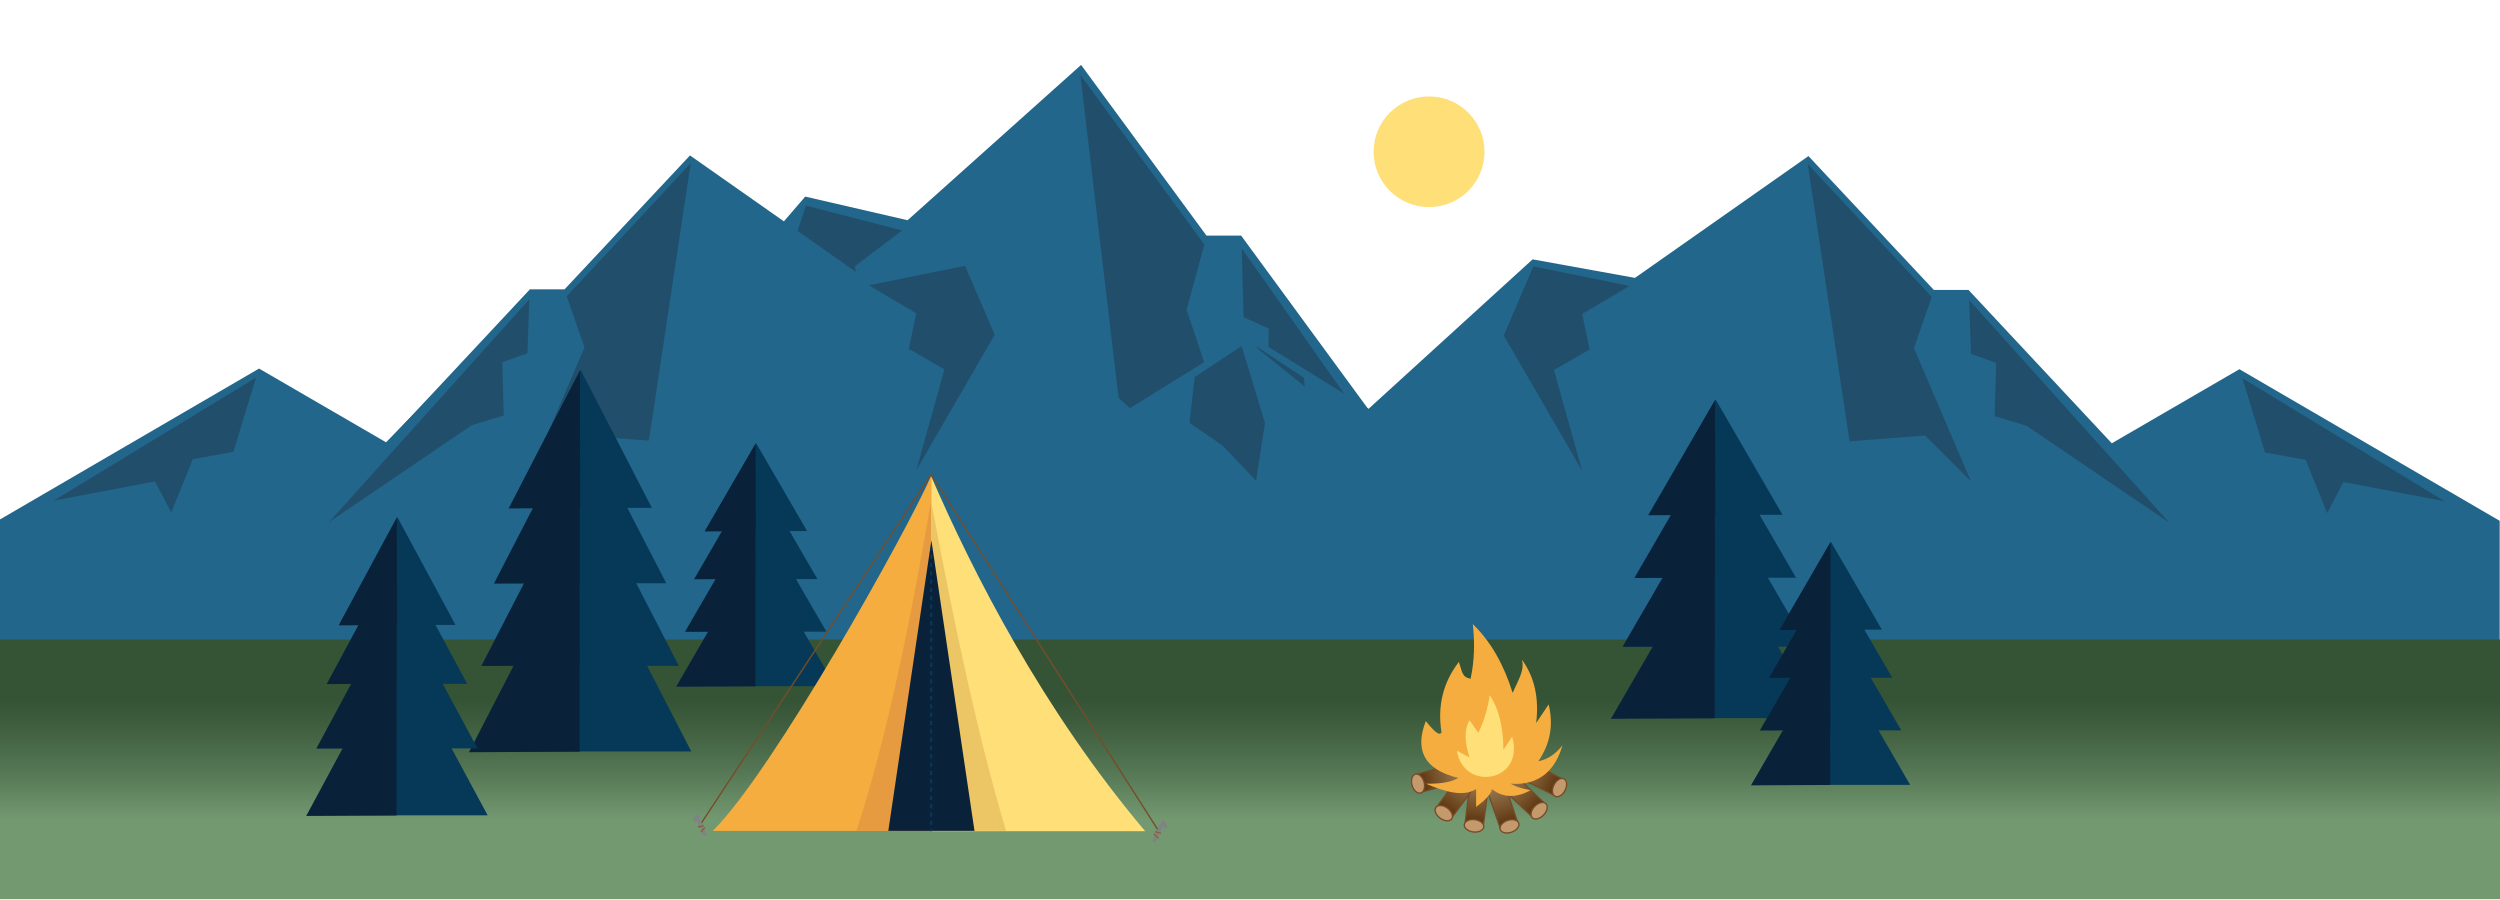
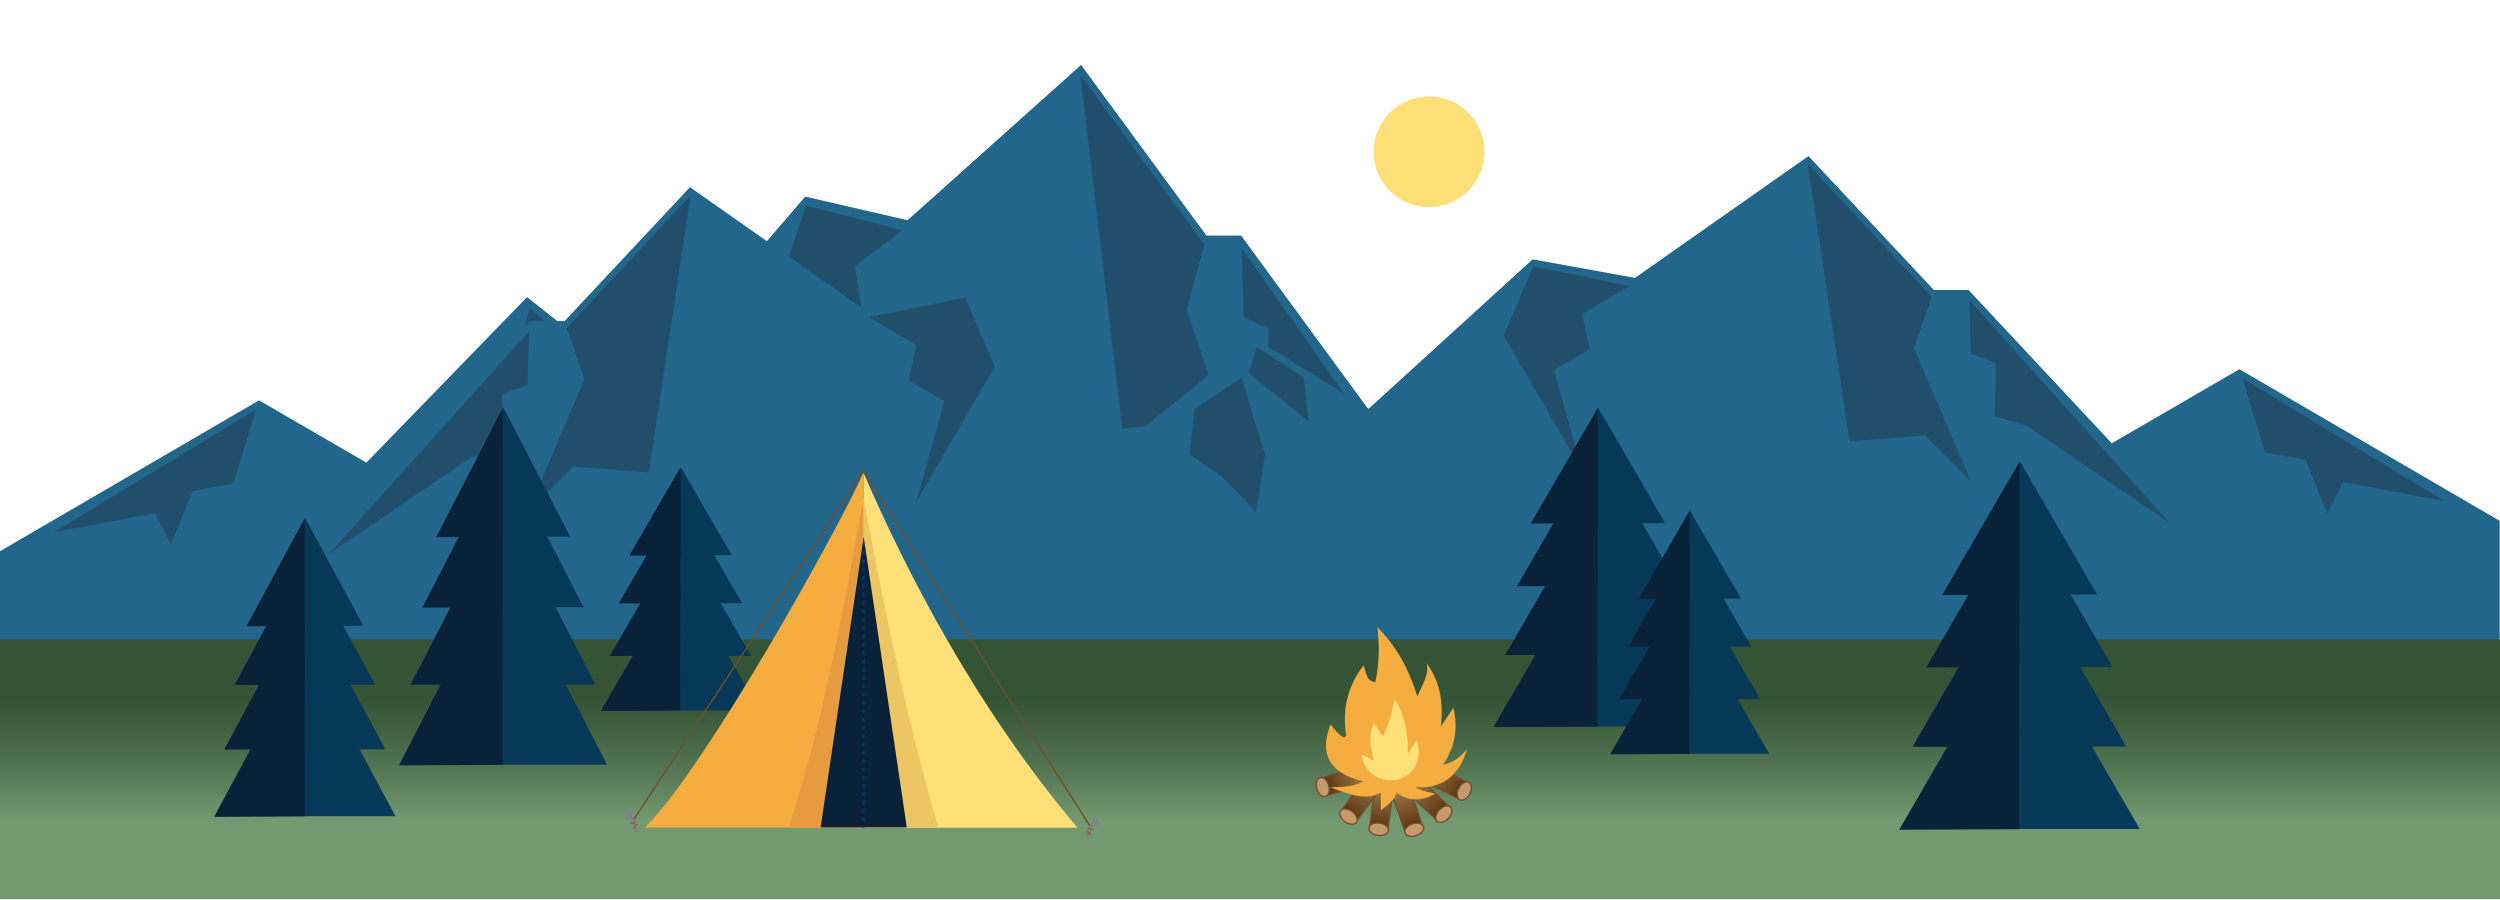
<svg xmlns="http://www.w3.org/2000/svg" version="1.1" id="Layer_1" x="0px" y="0px" viewBox="0 0 3620 1303" style="enable-background:new 0 0 3620 1303;" xml:space="preserve">
  <style type="text/css">
	.st0{fill:#22668C;}
	.st1{fill:#214F6B;}
	.st2{fill:url(#SVGID_1_);}
	.st3{fill:#FFDF77;}
	.st4{fill:#063958;}
	.st5{fill:#09223A;}
	.st6{fill:#F4AD3E;}
	.st7{fill:#E69B41;}
	.st8{fill:none;stroke:#754C29;stroke-width:2;stroke-miterlimit:10;}
	.st9{fill:#ECC565;}
	.st10{fill:none;stroke:#063958;stroke-width:3;stroke-miterlimit:10;}
	.st11{fill:none;stroke:#063958;stroke-width:3;stroke-miterlimit:10;stroke-dasharray:6.023,6.023;}
	.st12{fill:none;stroke:#808285;stroke-width:5;stroke-miterlimit:10;}
	.st13{fill:none;stroke:#8B5E3C;stroke-width:2;stroke-miterlimit:10;}
- 	.st14{fill:url(#SVGID_00000054977580204862261890000003979564098726331303_);stroke:#754C29;stroke-width:2;stroke-miterlimit:10;}
+ 	.st14{fill:url(#SVGID_00000163059564866460411850000002377885760765735824_);stroke:#754C29;stroke-width:2;stroke-miterlimit:10;}
	.st15{fill:#C49A6C;stroke:#754C29;stroke-width:2;stroke-miterlimit:10;}
- 	.st16{fill:url(#SVGID_00000134972334494449976800000000196811707677265059_);stroke:#754C29;stroke-width:2;stroke-miterlimit:10;}
- 	.st17{fill:url(#SVGID_00000160181560064577666250000008178536870842418348_);stroke:#754C29;stroke-width:2;stroke-miterlimit:10;}
- 	.st18{fill:url(#SVGID_00000111893901788173444370000008700991088539066031_);stroke:#754C29;stroke-width:2;stroke-miterlimit:10;}
- 	.st19{fill:url(#SVGID_00000083087604169412026290000013177473724082719914_);stroke:#754C29;stroke-width:2;stroke-miterlimit:10;}
- 	.st20{fill:url(#SVGID_00000085950683505339973230000014495676319865755777_);stroke:#754C29;stroke-width:2;stroke-miterlimit:10;}
+ 	.st16{fill:url(#SVGID_00000093174638909685982220000013292284351702865287_);stroke:#754C29;stroke-width:2;stroke-miterlimit:10;}
+ 	.st17{fill:url(#SVGID_00000145054129944612920730000017863433271759877040_);stroke:#754C29;stroke-width:2;stroke-miterlimit:10;}
+ 	.st18{fill:url(#SVGID_00000155142624018971044600000010945313259142655658_);stroke:#754C29;stroke-width:2;stroke-miterlimit:10;}
+ 	.st19{fill:url(#SVGID_00000130630528690334726880000011505233508962554292_);stroke:#754C29;stroke-width:2;stroke-miterlimit:10;}
+ 	.st20{fill:url(#SVGID_00000074431453060407711820000000114655206079202206_);stroke:#754C29;stroke-width:2;stroke-miterlimit:10;}
</style>
  <g>
    <polygon class="st0" points="2566.32,767.41 2189.4,487.49 2004.63,624.27 1797.17,341.17 1746.96,341.17 1565.4,94 1314.18,318.9    1165.96,284.67 928.43,560.65 763.11,430.23 406.19,797.94 406.19,998.03 2566.32,998.03  " />
    <polygon class="st1" points="1564.31,108.37 1624.9,620.68 1734.21,609.9 1800.74,694.51 1718.18,448.43 1743.91,354.1  " />
    <polygon class="st1" points="1167.05,297.7 1124.16,425.19 1237.82,675.37 1196.96,488.93 1248.54,451.16 1237.82,385.54    1306.35,333.71  " />
    <polygon class="st1" points="766.57,445.81 732.79,587.87 745.66,694.51 794.98,628.89 842.16,587.87 834.66,503.11  " />
    <polygon class="st1" points="2193.81,504.19 2226.42,641.19 2285.4,654.86 2316.49,753.29 2340.08,695.87 2486.98,731.42  " />
    <polygon class="st1" points="1798.06,359.71 1800.74,459.36 1837.2,475.77 1835.05,574.2 1881.16,591.97 2088.1,771.07  " />
  </g>
  <g>
    <polygon class="st0" points="3619.56,754.16 3242.64,534.61 3057.87,641.89 2850.41,419.84 2800.2,419.84 2618.63,225.99    2367.41,402.38 2219.19,375.54 1981.66,591.99 1816.34,489.7 1459.42,778.1 1459.42,935.03 3619.56,935.03  " />
    <polygon class="st1" points="2617.55,237.26 2678.13,639.07 2787.44,630.61 2853.98,696.97 2771.41,503.97 2797.15,429.99  " />
    <polygon class="st1" points="2220.28,385.75 2177.39,485.74 2291.05,681.96 2250.2,535.74 2301.77,506.12 2291.05,454.65    2359.58,414  " />
    <polygon class="st1" points="1819.8,501.92 1786.03,613.34 1798.89,696.97 1848.22,645.51 1895.4,613.34 1887.89,546.86  " />
    <polygon class="st1" points="3247.04,547.7 3279.66,655.16 3338.63,665.88 3369.72,743.08 3393.31,698.05 3540.21,725.92  " />
    <polygon class="st1" points="2851.3,434.39 2853.98,512.55 2890.43,525.42 2888.29,602.62 2934.4,616.56 3141.34,757.02  " />
  </g>
  <g>
-     <polygon class="st0" points="-1.83,753.22 375.09,533.67 559.86,640.95 767.32,418.91 817.53,418.91 999.09,225.05 1250.31,401.44    1398.53,374.6 1636.06,591.05 1801.38,488.76 2158.3,777.16 2158.3,934.1 -1.83,934.1  " />
-     <polygon class="st1" points="1000.17,236.32 939.59,638.14 830.28,629.68 763.75,696.04 846.31,503.03 820.57,429.05  " />
-     <polygon class="st1" points="1397.44,384.81 1440.33,484.81 1326.67,681.03 1367.53,534.8 1315.95,505.18 1326.67,453.71    1258.14,413.06  " />
-     <polygon class="st1" points="1797.92,500.98 1831.7,612.4 1818.83,696.04 1769.51,644.57 1722.33,612.4 1729.83,545.92  " />
-     <polygon class="st1" points="370.68,546.77 338.07,654.22 279.09,664.94 248,742.14 224.41,697.11 77.51,724.99  " />
-     <polygon class="st1" points="766.43,433.46 763.75,511.61 727.29,524.48 729.43,601.68 683.33,615.62 476.39,756.08  " />
+     <polygon class="st0" points="-1.83,799.22 375.09,579.67 559.86,686.95 767.32,464.91 817.53,464.91 999.09,271.05 1250.31,447.44    1398.53,420.6 1636.06,637.05 1801.38,534.76 2158.3,823.16 2158.3,980.1 -1.83,980.1  " />
+     <polygon class="st1" points="1000.17,282.32 939.59,684.14 830.28,675.68 763.75,742.04 846.31,549.03 820.57,475.05  " />
+     <polygon class="st1" points="1397.44,430.81 1440.33,530.81 1326.67,727.03 1367.53,580.8 1315.95,551.18 1326.67,499.71    1258.14,459.06  " />
+     <polygon class="st1" points="1797.92,546.98 1831.7,658.4 1818.83,742.04 1769.51,690.57 1722.33,658.4 1729.83,591.92  " />
+     <polygon class="st1" points="370.68,592.77 338.07,700.22 279.09,710.94 248,788.14 224.41,743.11 77.51,770.99  " />
+     <polygon class="st1" points="766.43,479.46 763.75,557.61 727.29,570.48 729.43,647.68 683.33,661.62 476.39,802.08  " />
  </g>
  <linearGradient id="SVGID_1_" gradientUnits="userSpaceOnUse" x1="1809.5" y1="926" x2="1809.5" y2="1302">
    <stop offset="0.233" style="stop-color:#355436" />
    <stop offset="0.331" style="stop-color:#3E5E3E" />
    <stop offset="0.514" style="stop-color:#567855" />
    <stop offset="0.694" style="stop-color:#739971" />
  </linearGradient>
  <rect x="-1" y="926" class="st2" width="3621" height="376" />
  <ellipse class="st3" cx="2069.29" cy="219.75" rx="80.31" ry="80.12" />
  <g>
-     <polygon class="st4" points="681.1,1088.13 745.07,964.2 698.69,964.2 760.45,844.56 716.58,844.56 772.93,735.39 737.47,735.39    840.68,535.44 943.89,735.39 908.41,735.39 964.77,844.56 921.29,844.56 983.05,964.2 937.06,964.2 1001.03,1088.13  " />
-     <polygon class="st5" points="678.97,1089.25 743.61,964.04 696.95,964.29 758.66,844.74 715.24,844.98 771.48,736.01 736.58,736.2    839.79,536.25 840.07,735.64 839.52,735.65 839.67,844.31 839.35,844.31 839.52,963.52 839.2,963.52 839.38,1088.38  " />
+     <polygon class="st4" points="579.65,1107.2 639.5,991.23 596.1,991.23 653.9,879.27 612.85,879.27 665.58,777.11 632.39,777.11    728.97,590 825.56,777.11 792.36,777.11 845.1,879.27 804.41,879.27 862.21,991.23 819.17,991.23 879.03,1107.2  " />
+     <polygon class="st5" points="577.65,1108.25 638.14,991.08 594.48,991.31 652.22,879.44 611.59,879.66 664.22,777.69    631.56,777.87 728.14,590.76 728.41,777.35 727.89,777.35 728.03,879.04 727.73,879.04 727.89,990.59 727.59,990.6 727.76,1107.44     " />
  </g>
  <g>
-     <polygon class="st4" points="980.58,993.61 1026.37,914.68 993.17,914.68 1037.38,838.47 1005.97,838.47 1046.31,768.94    1020.92,768.94 1094.8,641.58 1168.68,768.94 1143.29,768.94 1183.63,838.47 1152.51,838.47 1196.72,914.68 1163.8,914.68    1209.59,993.61  " />
-     <polygon class="st5" points="979.05,994.33 1025.32,914.58 991.92,914.73 1036.09,838.59 1005.01,838.74 1045.27,769.34    1020.29,769.46 1094.17,642.1 1094.37,769.1 1093.97,769.1 1094.08,838.32 1093.86,838.32 1093.98,914.25 1093.75,914.25    1093.87,993.78  " />
+     <polygon class="st4" points="871.58,1028.61 917.37,949.68 884.17,949.68 928.38,873.47 896.97,873.47 937.31,803.94    911.92,803.94 985.8,676.58 1059.68,803.94 1034.29,803.94 1074.63,873.47 1043.51,873.47 1087.72,949.68 1054.8,949.68    1100.59,1028.61  " />
+     <polygon class="st5" points="870.05,1029.33 916.32,949.58 882.92,949.73 927.09,873.59 896.01,873.74 936.27,804.34    911.29,804.46 985.17,677.1 985.37,804.1 984.97,804.1 985.08,873.32 984.86,873.32 984.98,949.25 984.75,949.25 984.87,1028.78     " />
  </g>
  <g>
-     <polygon class="st4" points="2334.55,1039.85 2394.55,936.41 2351.05,936.41 2408.99,836.53 2367.83,836.53 2420.69,745.4    2387.42,745.4 2484.25,578.49 2581.07,745.4 2547.79,745.4 2600.66,836.53 2559.87,836.53 2617.81,936.41 2574.67,936.41    2634.68,1039.85  " />
-     <polygon class="st5" points="2332.55,1040.79 2393.18,936.27 2349.41,936.47 2407.3,836.69 2366.57,836.88 2419.33,745.92    2386.59,746.08 2483.41,579.17 2483.68,745.61 2483.16,745.62 2483.3,836.32 2483.01,836.32 2483.16,935.84 2482.86,935.84    2483.03,1040.07  " />
+     <polygon class="st4" points="2164.55,1051.85 2224.55,948.41 2181.05,948.41 2238.99,848.53 2197.83,848.53 2250.69,757.4    2217.42,757.4 2314.25,590.49 2411.07,757.4 2377.79,757.4 2430.66,848.53 2389.87,848.53 2447.81,948.41 2404.67,948.41    2464.68,1051.85  " />
+     <polygon class="st5" points="2162.55,1052.79 2223.18,948.27 2179.41,948.47 2237.3,848.69 2196.57,848.88 2249.33,757.92    2216.59,758.08 2313.41,591.17 2313.68,757.61 2313.16,757.62 2313.3,848.32 2313.01,848.32 2313.16,947.84 2312.86,947.84    2313.03,1052.07  " />
  </g>
  <g>
-     <polygon class="st4" points="2536.91,1136.47 2582.7,1057.54 2549.5,1057.54 2593.71,981.33 2562.3,981.33 2602.64,911.79    2577.26,911.79 2651.14,784.44 2725.02,911.79 2699.62,911.79 2739.96,981.33 2708.84,981.33 2753.05,1057.54 2720.13,1057.54    2765.92,1136.47  " />
-     <polygon class="st5" points="2535.39,1137.18 2581.65,1057.43 2548.25,1057.59 2592.42,981.45 2561.34,981.59 2601.6,912.19    2576.62,912.31 2650.5,784.95 2650.7,911.96 2650.3,911.96 2650.41,981.17 2650.19,981.17 2650.31,1057.1 2650.08,1057.1    2650.21,1136.63  " />
+     <polygon class="st4" points="2332.91,1091.47 2378.7,1012.54 2345.5,1012.54 2389.71,936.33 2358.3,936.33 2398.64,866.79    2373.26,866.79 2447.14,739.44 2521.02,866.79 2495.62,866.79 2535.96,936.33 2504.84,936.33 2549.05,1012.54 2516.13,1012.54    2561.92,1091.47  " />
+     <polygon class="st5" points="2331.39,1092.18 2377.65,1012.43 2344.25,1012.59 2388.42,936.45 2357.34,936.59 2397.6,867.19    2372.62,867.31 2446.5,739.95 2446.7,866.96 2446.3,866.96 2446.41,936.17 2446.19,936.17 2446.31,1012.1 2446.08,1012.1    2446.21,1091.63  " />
  </g>
  <g>
-     <path class="st6" d="M1348.14,689.26c-33.25,77.02-229.27,428.51-316.14,513.96h316.14V689.26z" />
-     <path class="st7" d="M1348.14,726.45c-32.08,186.05-66.75,351.83-108.12,476.78h108.12V726.45z" />
-     <line class="st8" x1="1348.14" y1="686.93" x2="1676.42" y2="1201.23" />
-     <line class="st8" x1="1348.14" y1="686.93" x2="1011.63" y2="1197.73" />
-     <path class="st3" d="M1348.32,689.6c60.84,140.56,162.01,338.94,309.88,513.96h-309.88V689.6z" />
-     <path class="st9" d="M1348.44,726.28c33.82,182.31,69.36,347.14,108.37,476.78l-108.37,0V726.28z" />
-     <polygon class="st5" points="1348.66,782.46 1411.04,1203.06 1286.27,1203.06  " />
+     <path class="st6" d="M1250.14,684.26c-33.25,77.02-229.27,428.51-316.14,513.96h316.14V684.26z" />
+     <path class="st7" d="M1250.14,721.45c-32.08,186.05-66.75,351.83-108.12,476.78h108.12V721.45z" />
+     <line class="st8" x1="1250.14" y1="681.93" x2="1578.42" y2="1196.23" />
+     <line class="st8" x1="1250.14" y1="681.93" x2="913.63" y2="1192.73" />
+     <path class="st3" d="M1250.32,684.6c60.84,140.56,162.01,338.94,309.88,513.96h-309.88V684.6z" />
+     <path class="st9" d="M1250.44,721.28c33.82,182.31,69.36,347.14,108.37,476.78l-108.37,0V721.28z" />
+     <polygon class="st5" points="1250.66,777.46 1313.04,1198.06 1188.27,1198.06  " />
    <g>
-       <line class="st4" x1="1348.32" y1="794.02" x2="1348.32" y2="1203.56" />
+       <line class="st4" x1="1250.32" y1="789.02" x2="1250.32" y2="1198.56" />
      <g>
-         <line class="st10" x1="1348.32" y1="794.02" x2="1348.32" y2="797.02" />
-         <line class="st11" x1="1348.32" y1="803.04" x2="1348.32" y2="1197.55" />
-         <line class="st10" x1="1348.32" y1="1200.56" x2="1348.32" y2="1203.56" />
+         <line class="st10" x1="1250.32" y1="789.02" x2="1250.32" y2="792.02" />
+         <line class="st11" x1="1250.32" y1="798.04" x2="1250.32" y2="1192.55" />
+         <line class="st10" x1="1250.32" y1="1195.56" x2="1250.32" y2="1198.56" />
      </g>
    </g>
    <g>
-       <line class="st12" x1="1008.42" y1="1179.06" x2="1020.75" y2="1209.98" />
-       <line class="st12" x1="1008.64" y1="1181.48" x2="1005.74" y2="1190.15" />
-       <line class="st13" x1="1014.85" y1="1204.73" x2="1020.75" y2="1198.31" />
-       <line class="st13" x1="1011.63" y1="1197.73" x2="1019.14" y2="1195.4" />
+       <line class="st12" x1="910.42" y1="1174.06" x2="922.75" y2="1204.98" />
+       <line class="st12" x1="910.64" y1="1176.48" x2="907.74" y2="1185.15" />
+       <line class="st13" x1="916.85" y1="1199.73" x2="922.75" y2="1193.31" />
+       <line class="st13" x1="913.63" y1="1192.73" x2="921.14" y2="1190.4" />
    </g>
    <g>
-       <line class="st12" x1="1685.08" y1="1188.08" x2="1670.63" y2="1219" />
-       <line class="st12" x1="1684.82" y1="1190.49" x2="1688.22" y2="1199.16" />
-       <line class="st13" x1="1677.54" y1="1213.75" x2="1670.63" y2="1207.33" />
-       <line class="st13" x1="1681.31" y1="1206.75" x2="1672.52" y2="1204.41" />
+       <line class="st12" x1="1587.08" y1="1183.08" x2="1572.63" y2="1214" />
+       <line class="st12" x1="1586.82" y1="1185.49" x2="1590.22" y2="1194.16" />
+       <line class="st13" x1="1579.54" y1="1208.75" x2="1572.63" y2="1202.33" />
+       <line class="st13" x1="1583.31" y1="1201.75" x2="1574.52" y2="1199.41" />
    </g>
  </g>
  <g>
    <g>
-       <linearGradient id="SVGID_00000116195997474685338220000009336937023349537169_" gradientUnits="userSpaceOnUse" x1="1840.946" y1="434.155" x2="2005.556" y2="434.155" gradientTransform="matrix(0.8551 0.4358 -0.4331 0.8497 729.6313 -103.151)">
+       <linearGradient id="SVGID_00000093178692698255063910000012423454464273194136_" gradientUnits="userSpaceOnUse" x1="1715.199" y1="504.531" x2="1879.81" y2="504.531" gradientTransform="matrix(0.8551 0.4358 -0.4331 0.8497 729.6313 -103.151)">
        <stop offset="1.491781e-07" style="stop-color:#C1AB82" />
        <stop offset="0.187" style="stop-color:#BEA77E" />
        <stop offset="0.355" style="stop-color:#B49B72" />
        <stop offset="0.517" style="stop-color:#A5885F" />
        <stop offset="0.674" style="stop-color:#916F47" />
        <stop offset="0.827" style="stop-color:#78532B" />
        <stop offset="0.962" style="stop-color:#603913" />
        <stop offset="1" style="stop-color:#603913" />
      </linearGradient>
-       <polygon style="fill:url(#SVGID_00000116195997474685338220000009336937023349537169_);stroke:#754C29;stroke-width:2;stroke-miterlimit:10;" points="    2250.43,1151.68 2109.68,1079.94 2121.8,1056.16 2262.55,1127.9   " />
-       <ellipse transform="matrix(0.4541 -0.891 0.891 0.4541 216.5855 2634.492)" class="st15" cx="2258.12" cy="1140.51" rx="14.18" ry="9.02" />
-       <linearGradient id="SVGID_00000180326408067055668750000000746501388888543918_" gradientUnits="userSpaceOnUse" x1="1591.706" y1="346.406" x2="1756.317" y2="346.406" gradientTransform="matrix(0.695 0.6619 -0.6577 0.6906 1234.459 -229.0716)">
+       <polygon style="fill:url(#SVGID_00000093178692698255063910000012423454464273194136_);stroke:#754C29;stroke-width:2;stroke-miterlimit:10;" points="    2112.43,1156.68 1971.68,1084.94 1983.8,1061.16 2124.55,1132.9   " />
+       <ellipse transform="matrix(0.4541 -0.891 0.891 0.4541 136.7956 2514.27)" class="st15" cx="2120.12" cy="1145.51" rx="14.18" ry="9.02" />
+       <linearGradient id="SVGID_00000163755725486850183880000001900525112491306385_" gradientUnits="userSpaceOnUse" x1="1491.174" y1="449.992" x2="1655.784" y2="449.992" gradientTransform="matrix(0.695 0.6619 -0.6577 0.6906 1234.459 -229.0716)">
        <stop offset="1.491781e-07" style="stop-color:#C1AB82" />
        <stop offset="0.187" style="stop-color:#BEA77E" />
        <stop offset="0.355" style="stop-color:#B49B72" />
        <stop offset="0.517" style="stop-color:#A5885F" />
        <stop offset="0.674" style="stop-color:#916F47" />
        <stop offset="0.827" style="stop-color:#78532B" />
        <stop offset="0.962" style="stop-color:#603913" />
        <stop offset="1" style="stop-color:#603913" />
      </linearGradient>
-       <polygon style="fill:url(#SVGID_00000180326408067055668750000000746501388888543918_);stroke:#754C29;stroke-width:2;stroke-miterlimit:10;" points="    2218,1182.29 2103.6,1073.34 2122.01,1054.01 2236.41,1162.96   " />
-       <ellipse transform="matrix(0.6897 -0.7241 0.7241 0.6897 -158.3512 1978.075)" class="st15" cx="2228.56" cy="1173.78" rx="14.18" ry="9.02" />
-       <linearGradient id="SVGID_00000131361912899440861220000013398239800492448169_" gradientUnits="userSpaceOnUse" x1="1156.57" y1="341.504" x2="1321.181" y2="341.504" gradientTransform="matrix(0.3121 0.9076 -0.9019 0.3101 2080.629 -110.1026)">
+       <polygon style="fill:url(#SVGID_00000163755725486850183880000001900525112491306385_);stroke:#754C29;stroke-width:2;stroke-miterlimit:10;" points="    2080,1187.29 1965.6,1078.34 1984.01,1059.01 2098.41,1167.96   " />
+       <ellipse transform="matrix(0.6897 -0.7241 0.7241 0.6897 -204.7999 1879.695)" class="st15" cx="2090.56" cy="1178.78" rx="14.18" ry="9.02" />
+       <linearGradient id="SVGID_00000114785243122852927980000008738558137901778108_" gradientUnits="userSpaceOnUse" x1="1114.74" y1="480.041" x2="1279.351" y2="480.041" gradientTransform="matrix(0.3121 0.9076 -0.9019 0.3101 2080.629 -110.1026)">
        <stop offset="1.491781e-07" style="stop-color:#C1AB82" />
        <stop offset="0.187" style="stop-color:#BEA77E" />
        <stop offset="0.355" style="stop-color:#B49B72" />
        <stop offset="0.517" style="stop-color:#A5885F" />
        <stop offset="0.674" style="stop-color:#916F47" />
        <stop offset="0.827" style="stop-color:#78532B" />
        <stop offset="0.962" style="stop-color:#603913" />
        <stop offset="1" style="stop-color:#603913" />
      </linearGradient>
-       <polygon style="fill:url(#SVGID_00000131361912899440861220000013398239800492448169_);stroke:#754C29;stroke-width:2;stroke-miterlimit:10;" points="    2172.31,1199.2 2120.94,1049.81 2146.18,1041.13 2197.55,1190.52   " />
-       <ellipse transform="matrix(0.9457 -0.3252 0.3252 0.9457 -270.2934 775.7105)" class="st15" cx="2185.6" cy="1196.51" rx="14.18" ry="9.02" />
-       <linearGradient id="SVGID_00000174568226645897325050000006161287186558070667_" gradientUnits="userSpaceOnUse" x1="782.913" y1="530.554" x2="947.524" y2="530.554" gradientTransform="matrix(-0.1194 0.9523 -0.9463 -0.1187 2749.879 354.6244)">
+       <polygon style="fill:url(#SVGID_00000114785243122852927980000008738558137901778108_);stroke:#754C29;stroke-width:2;stroke-miterlimit:10;" points="    2034.31,1204.2 1982.94,1054.81 2008.18,1046.13 2059.55,1195.52   " />
+       <ellipse transform="matrix(0.9457 -0.3252 0.3252 0.9457 -279.4186 731.1091)" class="st15" cx="2047.6" cy="1201.51" rx="14.18" ry="9.02" />
+       <linearGradient id="SVGID_00000024714412930016289180000015606629328077687955_" gradientUnits="userSpaceOnUse" x1="805.976" y1="673.473" x2="970.587" y2="673.473" gradientTransform="matrix(-0.1194 0.9523 -0.9463 -0.1187 2749.879 354.6244)">
        <stop offset="1.491781e-07" style="stop-color:#C1AB82" />
        <stop offset="0.187" style="stop-color:#BEA77E" />
        <stop offset="0.355" style="stop-color:#B49B72" />
        <stop offset="0.517" style="stop-color:#A5885F" />
        <stop offset="0.674" style="stop-color:#916F47" />
        <stop offset="0.827" style="stop-color:#78532B" />
        <stop offset="0.962" style="stop-color:#603913" />
        <stop offset="1" style="stop-color:#603913" />
      </linearGradient>
-       <polygon style="fill:url(#SVGID_00000174568226645897325050000006161287186558070667_);stroke:#754C29;stroke-width:2;stroke-miterlimit:10;" points="    2121.41,1192.29 2141.07,1035.53 2167.55,1038.85 2147.89,1195.61   " />
-       <ellipse transform="matrix(0.1244 -0.9922 0.9922 0.1244 682.4773 3164.864)" class="st15" cx="2134.53" cy="1195.72" rx="9.02" ry="14.18" />
-       <linearGradient id="SVGID_00000082349514880247960610000011530709100629820095_" gradientUnits="userSpaceOnUse" x1="514.425" y1="901.988" x2="679.036" y2="901.988" gradientTransform="matrix(-0.5695 0.7725 -0.7677 -0.5659 3170.696 1161.701)">
+       <polygon style="fill:url(#SVGID_00000024714412930016289180000015606629328077687955_);stroke:#754C29;stroke-width:2;stroke-miterlimit:10;" points="    1983.41,1197.29 2003.07,1040.53 2029.55,1043.85 2009.89,1200.61   " />
+       <ellipse transform="matrix(0.1244 -0.9922 0.9922 0.1244 556.6888 3032.315)" class="st15" cx="1996.53" cy="1200.72" rx="9.02" ry="14.18" />
+       <linearGradient id="SVGID_00000092451470038922138110000016158218344163909526_" gradientUnits="userSpaceOnUse" x1="603.94" y1="1015.347" x2="768.551" y2="1015.347" gradientTransform="matrix(-0.5695 0.7725 -0.7677 -0.5659 3170.696 1161.701)">
        <stop offset="1.491781e-07" style="stop-color:#C1AB82" />
        <stop offset="0.187" style="stop-color:#BEA77E" />
        <stop offset="0.355" style="stop-color:#B49B72" />
        <stop offset="0.517" style="stop-color:#A5885F" />
        <stop offset="0.674" style="stop-color:#916F47" />
        <stop offset="0.827" style="stop-color:#78532B" />
        <stop offset="0.962" style="stop-color:#603913" />
        <stop offset="1" style="stop-color:#603913" />
      </linearGradient>
-       <polygon style="fill:url(#SVGID_00000082349514880247960610000011530709100629820095_);stroke:#754C29;stroke-width:2;stroke-miterlimit:10;" points="    2080.83,1167.9 2174.57,1040.74 2196.04,1056.57 2102.3,1183.74   " />
-       <ellipse transform="matrix(0.5934 -0.8049 0.8049 0.5934 -97.5517 2161.518)" class="st15" cx="2090.59" cy="1177.31" rx="9.02" ry="14.18" />
-       <linearGradient id="SVGID_00000039835406290946328850000000157084396632467099_" gradientUnits="userSpaceOnUse" x1="503.886" y1="1468.161" x2="668.497" y2="1468.161" gradientTransform="matrix(-0.9233 0.262 -0.2604 -0.9175 3054.499 2305.945)">
+       <polygon style="fill:url(#SVGID_00000092451470038922138110000016158218344163909526_);stroke:#754C29;stroke-width:2;stroke-miterlimit:10;" points="    1942.83,1172.9 2036.57,1045.74 2058.04,1061.57 1964.3,1188.74   " />
+       <ellipse transform="matrix(0.5934 -0.8049 0.8049 0.5934 -157.6917 2052.47)" class="st15" cx="1952.59" cy="1182.31" rx="9.02" ry="14.18" />
+       <linearGradient id="SVGID_00000129911021303237829600000011883379551827363751_" gradientUnits="userSpaceOnUse" x1="643.638" y1="1502.62" x2="808.249" y2="1502.62" gradientTransform="matrix(-0.9233 0.262 -0.2604 -0.9175 3054.499 2305.945)">
        <stop offset="1.491781e-07" style="stop-color:#C1AB82" />
        <stop offset="0.187" style="stop-color:#BEA77E" />
        <stop offset="0.355" style="stop-color:#B49B72" />
        <stop offset="0.517" style="stop-color:#A5885F" />
        <stop offset="0.674" style="stop-color:#916F47" />
        <stop offset="0.827" style="stop-color:#78532B" />
        <stop offset="0.962" style="stop-color:#603913" />
        <stop offset="1" style="stop-color:#603913" />
      </linearGradient>
-       <polygon style="fill:url(#SVGID_00000039835406290946328850000000157084396632467099_);stroke:#754C29;stroke-width:2;stroke-miterlimit:10;" points="    2051.39,1121.22 2203.37,1078.1 2210.66,1103.77 2058.68,1146.9   " />
-       <ellipse transform="matrix(0.962 -0.273 0.273 0.962 -231.7598 603.6704)" class="st15" cx="2053.35" cy="1134.64" rx="9.02" ry="14.18" />
+       <polygon style="fill:url(#SVGID_00000129911021303237829600000011883379551827363751_);stroke:#754C29;stroke-width:2;stroke-miterlimit:10;" points="    1913.39,1126.22 2065.37,1083.1 2072.66,1108.77 1920.68,1151.9   " />
+       <ellipse transform="matrix(0.962 -0.273 0.273 0.962 -238.3669 566.186)" class="st15" cx="1915.35" cy="1139.64" rx="9.02" ry="14.18" />
    </g>
-     <path class="st6" d="M2160.3,1142.63c-0.74,7.25-10.35,16.29-22.88,25.91v-25.91c-18.64,11.51-44.82,4.13-72.86-7.91   c19.8,0.5,36.13-1.8,47.28-8.25c-51.61-12.41-62.91-41.76-47.28-82.42c11.49,14.49,20.3,22.73,22.74,16.16   c-6.17-38.27,2.43-72.14,25.13-101.81c5.14,14.92,4.35,22.04,17.01,24.41c5.6-26.06,6.22-52.47,3.16-79.12   c26.13,25.18,45.01,58.85,57.76,99.69c7.12-17.41,17.78-32.07,13.34-48.21c18.97,25.79,24.84,56.77,20.68,91.73l18.08-26.9   c7.07,29.2,2.67,56.71-14.92,82.29c13.96-2.69,25.32-10.84,34.81-22.94c-9.35,33.84-32.24,58.85-75.16,55.38   c5.55,3.57,14.53,6.81,29.27,9.49C2195.96,1155.38,2177.09,1155.8,2160.3,1142.63z" />
-     <path class="st3" d="M2157.2,1006.54c-3.21,20.75-8.94,38.75-16.62,54.59l-12.66-18.2c-7.61,12.34-7.7,30.21,0,53.84l-18.39-9.7   c9.68,60.3,99.09,45.27,80.1-20.4l-12.66,18.99C2176.67,1054.22,2170.97,1027.13,2157.2,1006.54z" />
+     <path class="st6" d="M2022.3,1147.63c-0.74,7.25-10.35,16.29-22.88,25.91v-25.91c-18.64,11.51-44.82,4.13-72.86-7.91   c19.8,0.5,36.13-1.8,47.28-8.25c-51.61-12.41-62.91-41.76-47.28-82.42c11.49,14.49,20.3,22.73,22.74,16.16   c-6.17-38.27,2.43-72.14,25.13-101.81c5.14,14.92,4.35,22.04,17.01,24.41c5.6-26.06,6.22-52.47,3.16-79.12   c26.13,25.18,45.01,58.85,57.76,99.69c7.12-17.41,17.78-32.07,13.34-48.21c18.97,25.79,24.84,56.77,20.68,91.73l18.08-26.9   c7.07,29.2,2.67,56.71-14.92,82.29c13.96-2.69,25.32-10.84,34.81-22.94c-9.35,33.84-32.24,58.85-75.16,55.38   c5.55,3.57,14.53,6.81,29.27,9.49C2057.96,1160.38,2039.09,1160.8,2022.3,1147.63z" />
+     <path class="st3" d="M2019.2,1011.54c-3.21,20.75-8.94,38.75-16.62,54.59l-12.66-18.2c-7.61,12.34-7.7,30.21,0,53.84l-18.39-9.7   c9.68,60.3,99.09,45.27,80.1-20.4l-12.66,18.99C2038.67,1059.22,2032.97,1032.13,2019.2,1011.54z" />
  </g>
  <g>
-     <polygon class="st4" points="445.14,1180.57 497.32,1083.72 459.49,1083.72 509.87,990.21 474.08,990.21 520.06,904.89    491.12,904.89 575.33,748.61 659.53,904.89 630.59,904.89 676.56,990.21 641.09,990.21 691.48,1083.72 653.96,1083.72    706.14,1180.57  " />
-     <polygon class="st5" points="443.4,1181.45 496.13,1083.59 458.07,1083.79 508.41,990.36 472.99,990.54 518.87,905.37    490.4,905.52 574.6,749.25 574.83,905.09 574.38,905.09 574.5,990.02 574.24,990.02 574.38,1083.19 574.12,1083.19 574.26,1180.78     " />
+     <polygon class="st4" points="311.73,1181.89 363.92,1085.04 326.08,1085.04 376.47,991.53 340.68,991.53 386.65,906.2    357.72,906.2 441.92,749.93 526.12,906.2 497.18,906.2 543.15,991.53 507.69,991.53 558.07,1085.04 520.55,1085.04 572.74,1181.89     " />
+     <polygon class="st5" points="310,1182.77 362.73,1084.91 324.66,1085.1 375,991.67 339.58,991.86 385.47,906.69 356.99,906.84    441.19,750.57 441.43,906.4 440.97,906.41 441.1,991.33 440.84,991.33 440.98,1084.5 440.71,1084.51 440.86,1182.09  " />
+   </g>
+   <g>
+     <polygon class="st4" points="2752.3,1200.41 2821.5,1081.12 2771.33,1081.12 2838.15,965.94 2790.68,965.94 2851.65,860.85    2813.28,860.85 2924.94,668.37 3036.6,860.85 2998.22,860.85 3059.18,965.94 3012.15,965.94 3078.96,1081.12 3029.21,1081.12    3098.41,1200.41  " />
+     <polygon class="st5" points="2750,1201.49 2819.92,1080.96 2769.45,1081.2 2836.2,966.12 2789.23,966.35 2850.08,861.45    2812.32,861.63 2923.98,669.16 2924.28,861.1 2923.68,861.1 2923.85,965.7 2923.5,965.7 2923.69,1080.46 2923.34,1080.46    2923.53,1200.66  " />
  </g>
</svg>
